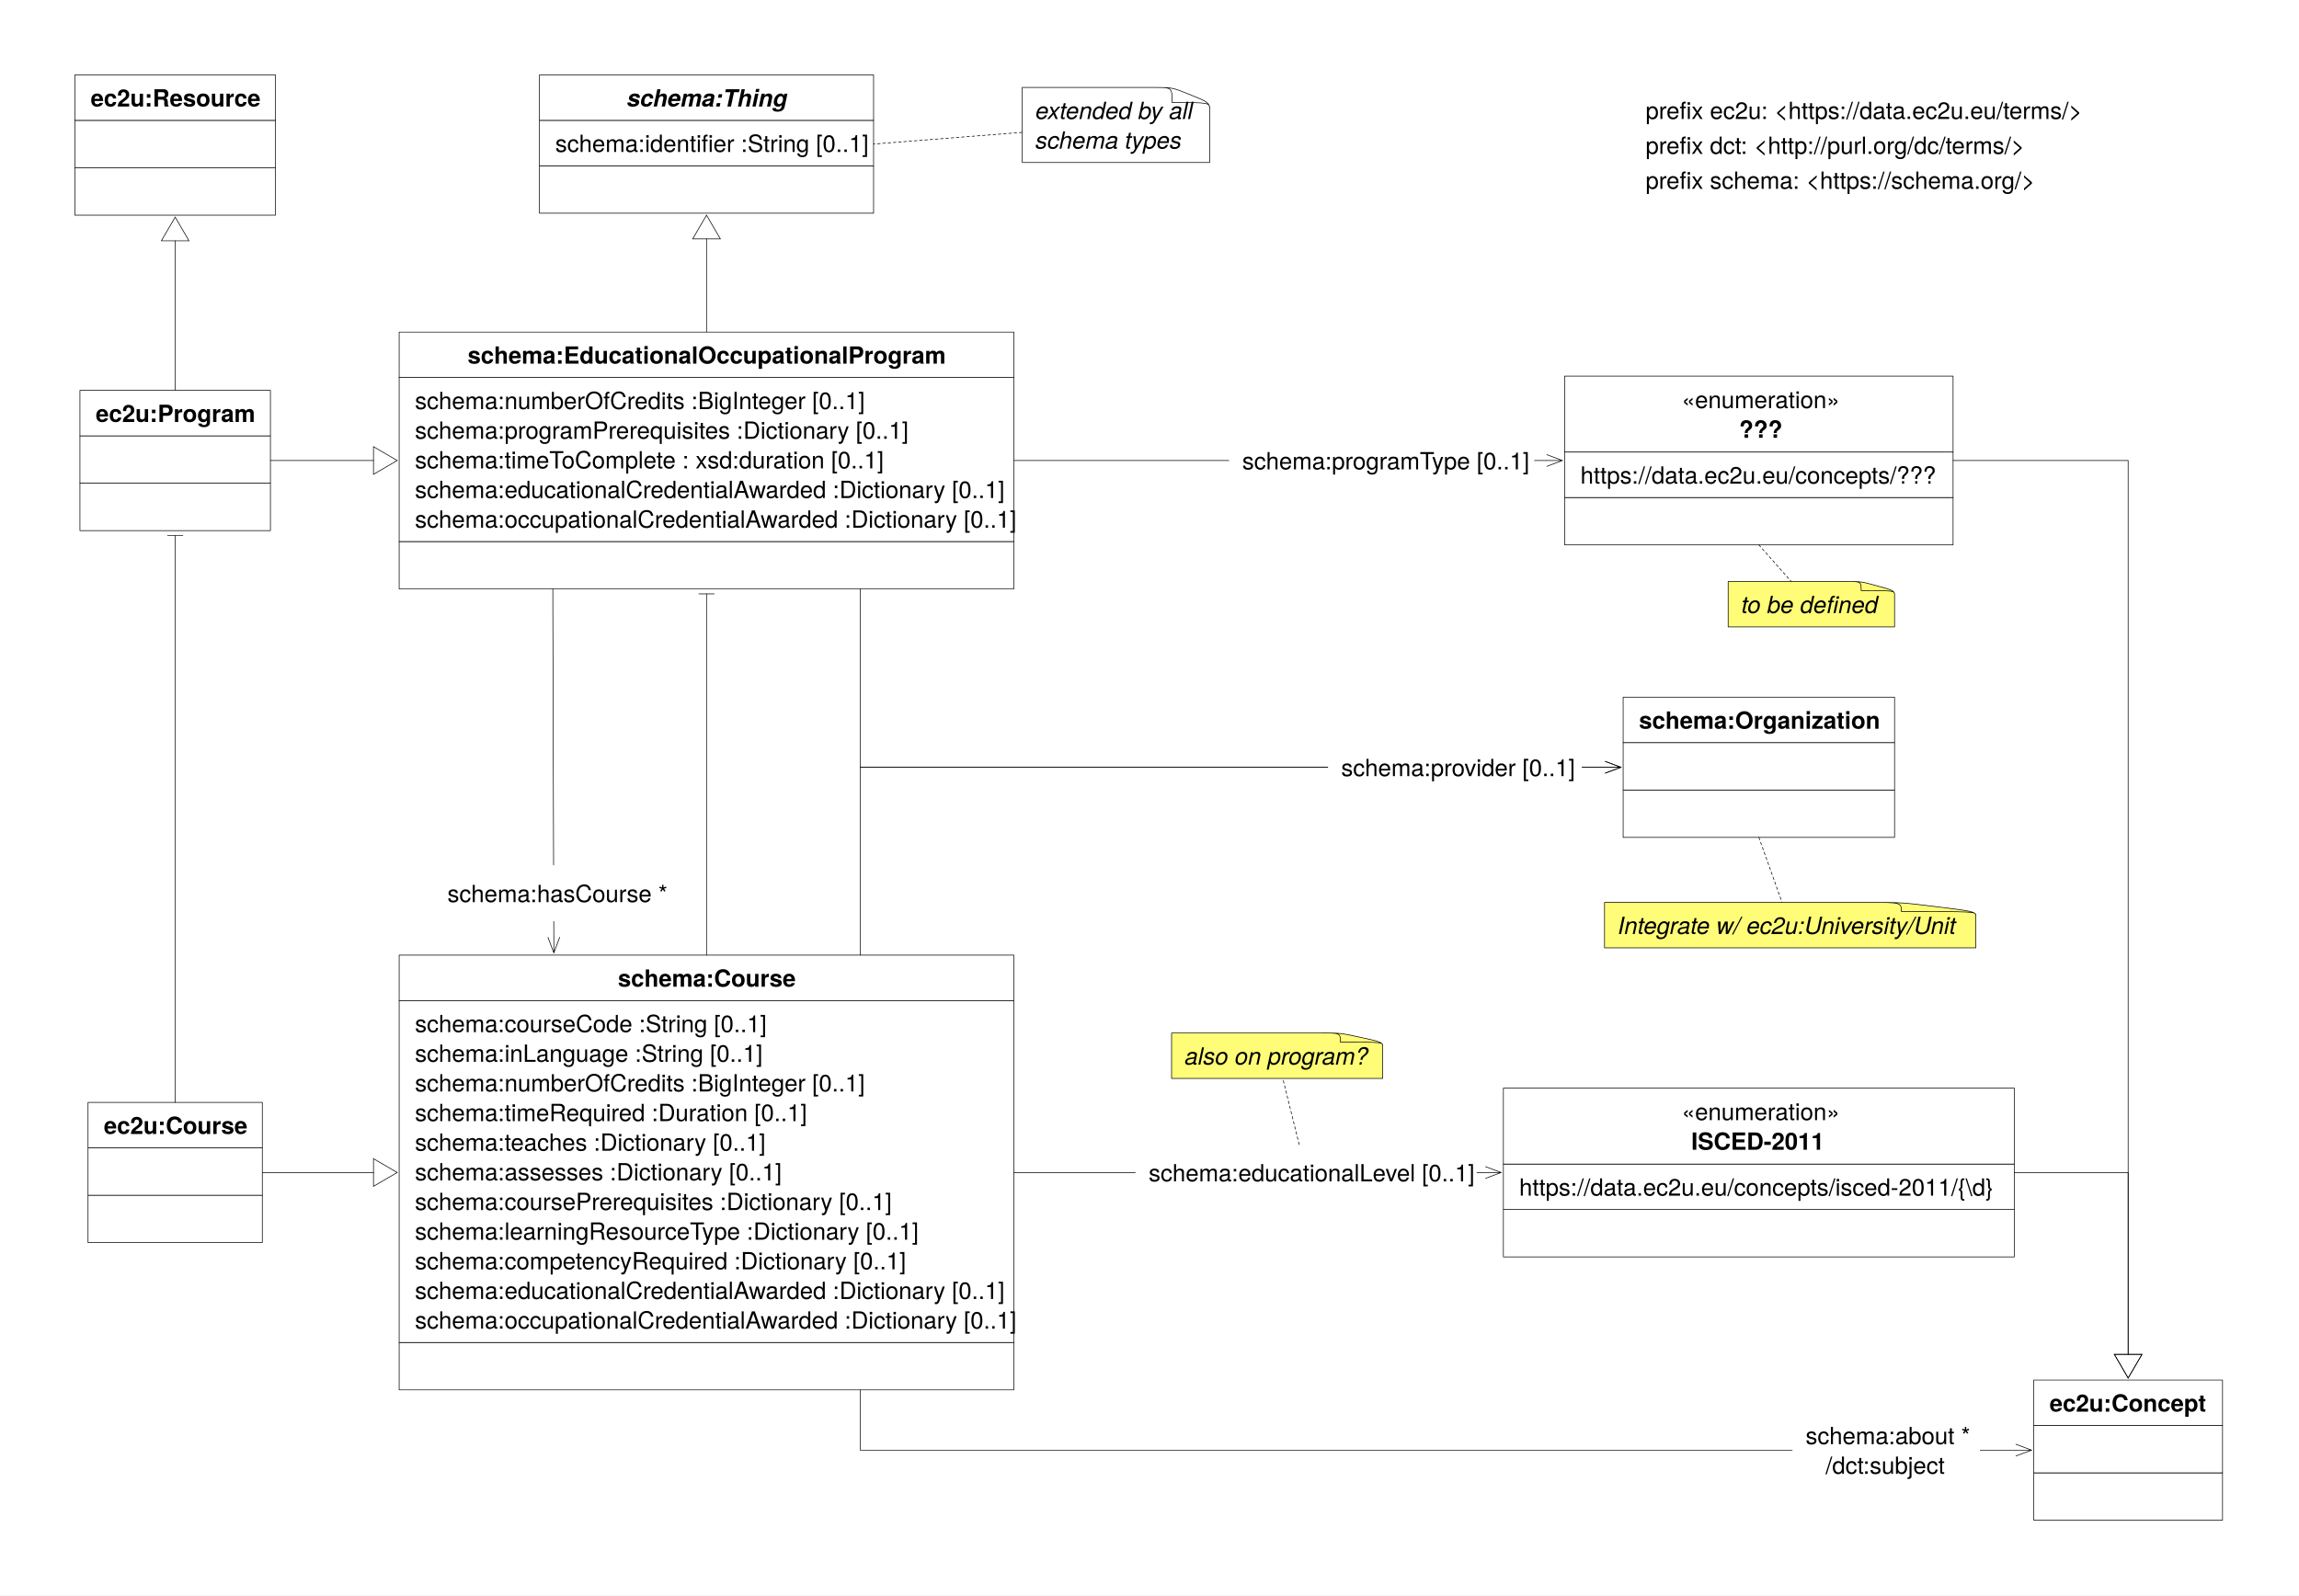
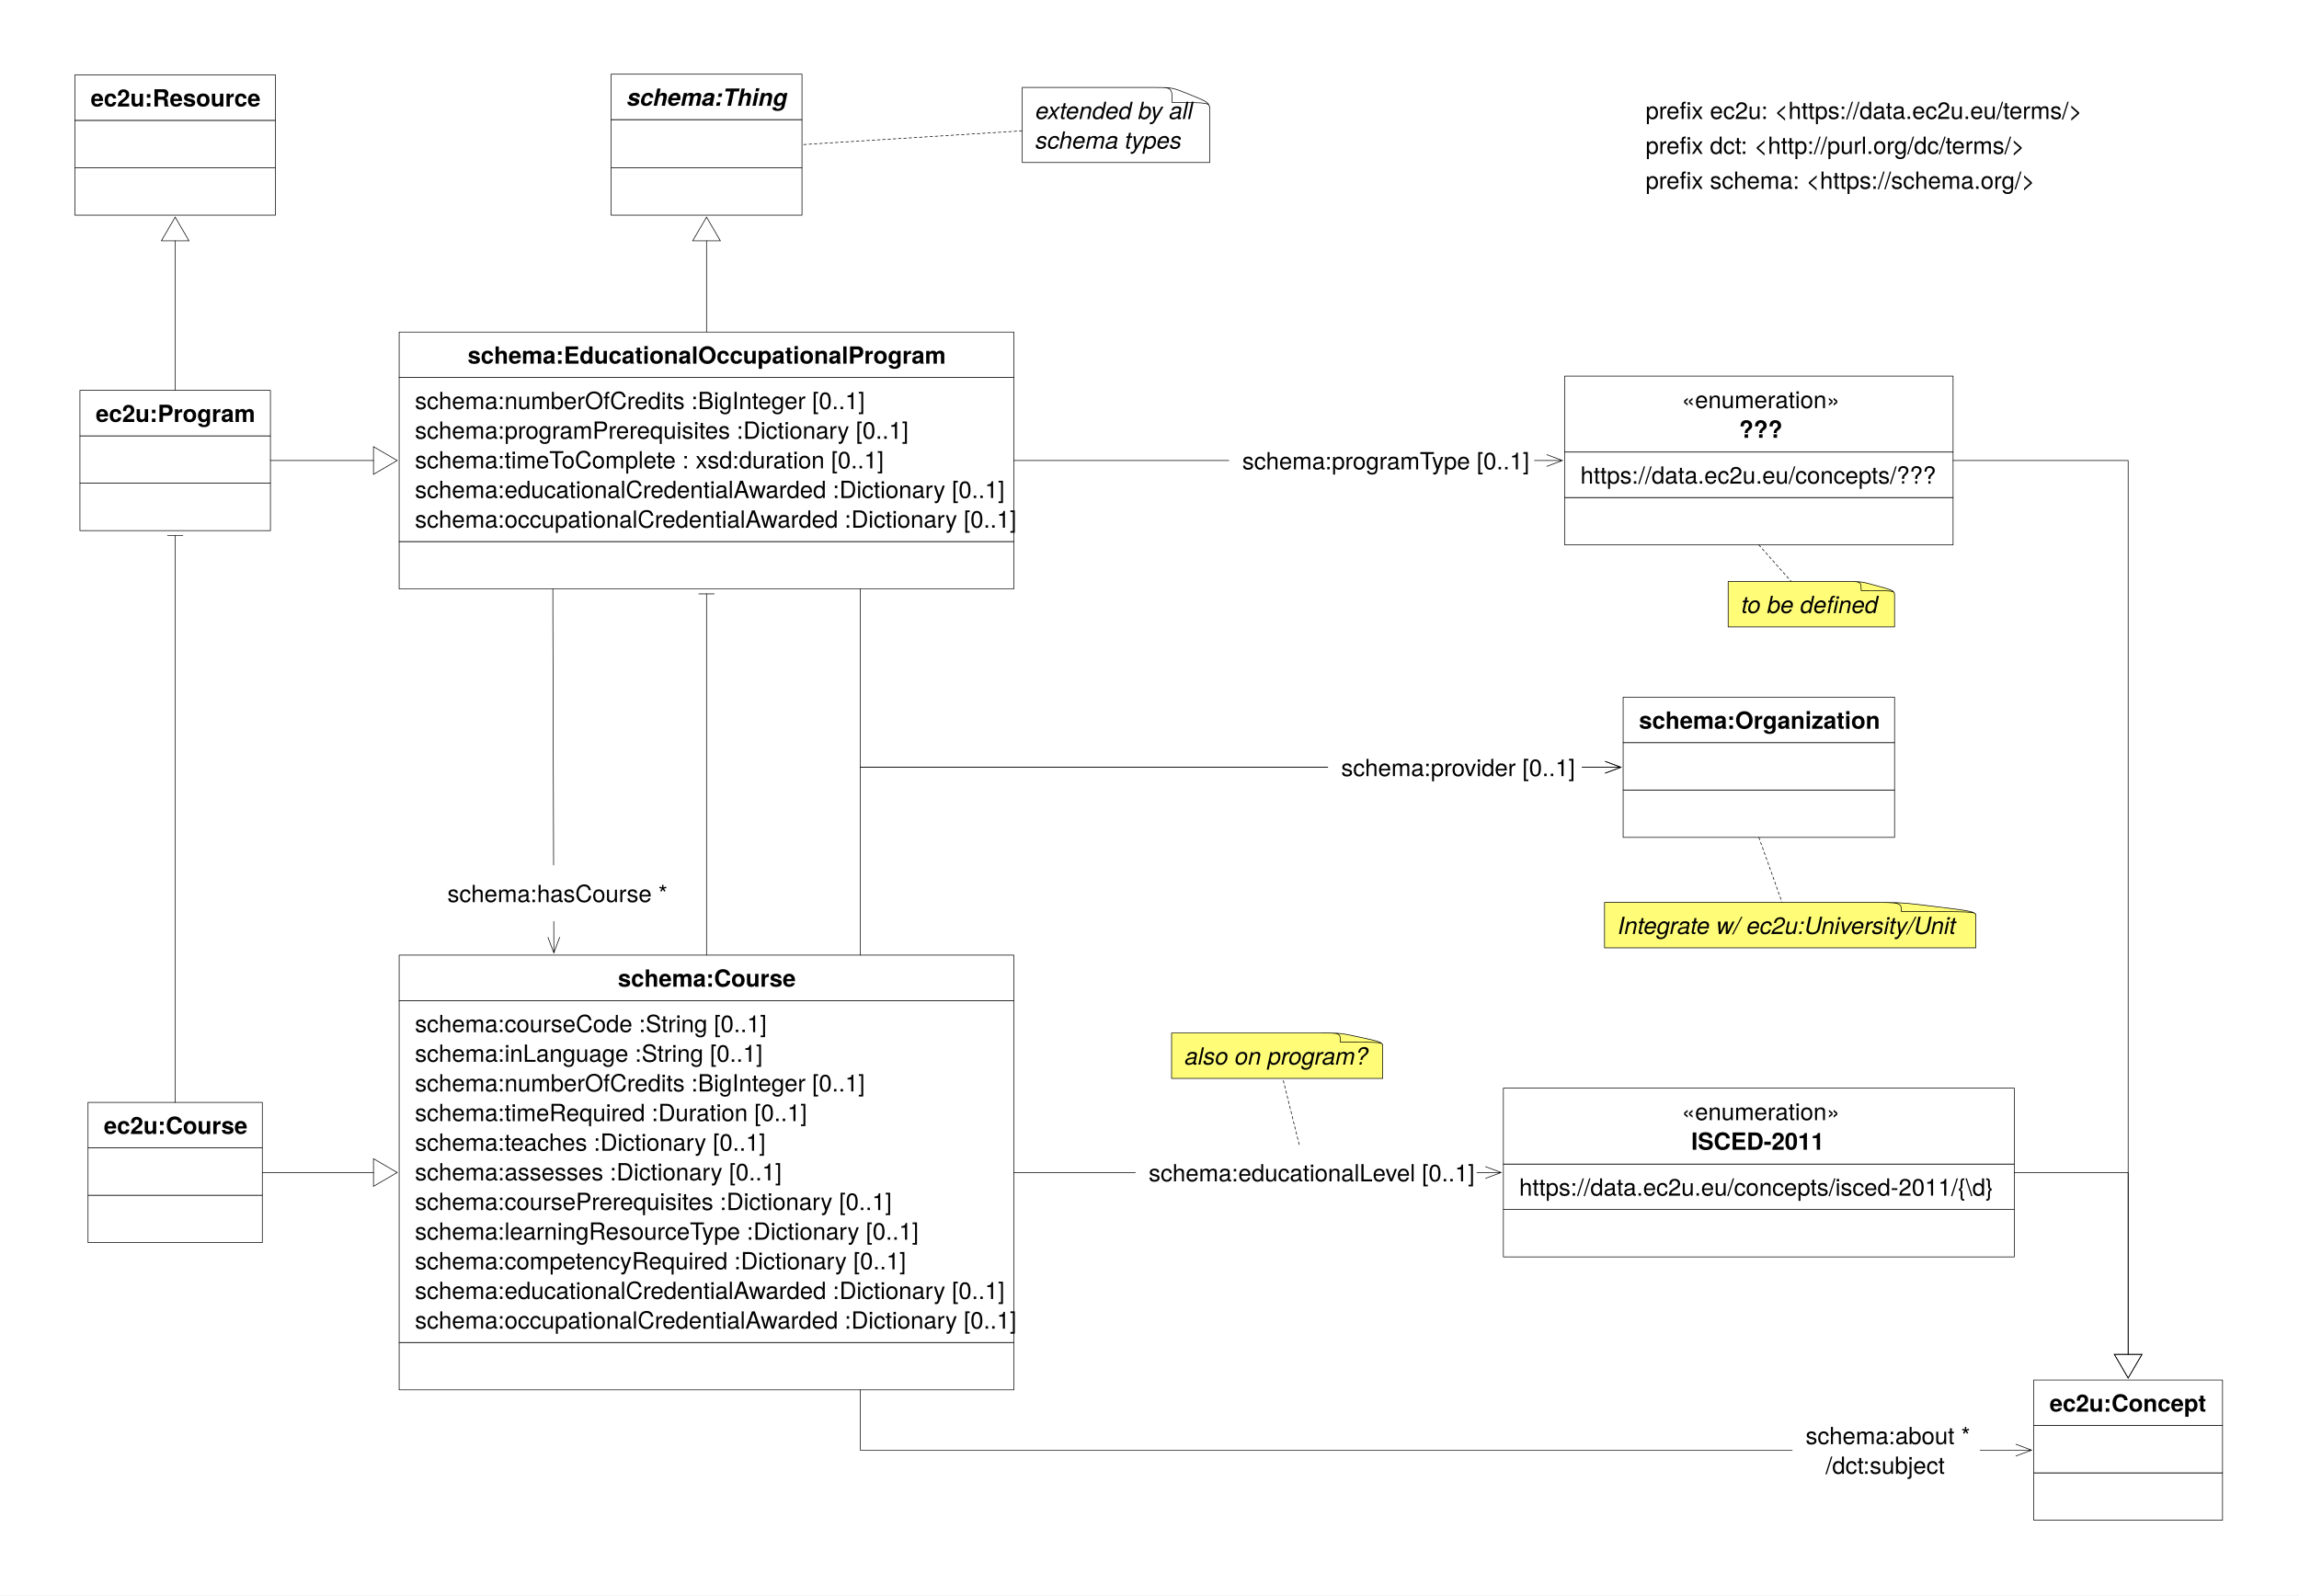
<svg xmlns="http://www.w3.org/2000/svg" xmlns:xlink="http://www.w3.org/1999/xlink" version="1.1" viewBox="-520 390 873 606" width="873" height="606">
  <defs>
    <marker orient="auto" overflow="visible" markerUnits="strokeWidth" id="UMLInheritance_Marker" stroke-linejoin="miter" stroke-miterlimit="10" viewBox="-1 -22 38 44" markerWidth="38" markerHeight="44" color="black">
      <g>
        <path d="M 36 0 L 0 -21 L 0 21 Z" fill="none" stroke="currentColor" stroke-width="1" />
      </g>
    </marker>
    <marker orient="auto" overflow="visible" markerUnits="strokeWidth" id="StickArrow_Marker" stroke-linejoin="miter" stroke-miterlimit="10" viewBox="-1 -10 26 20" markerWidth="26" markerHeight="20" color="black">
      <g>
        <path d="M 24 0 L 0 0 M 0 -9 L 24 0 L 0 9" fill="none" stroke="currentColor" stroke-width="1" />
      </g>
    </marker>
    <marker orient="auto" overflow="visible" markerUnits="strokeWidth" id="NegativeControls_Marker" stroke-linejoin="miter" stroke-miterlimit="10" viewBox="-1 -13 2 26" markerWidth="2" markerHeight="26" color="black">
      <g>
        <line x1="0" y1="-12" x2="0" y2="12" fill="none" stroke="currentColor" stroke-width="1" />
      </g>
    </marker>
  </defs>
-   <g id="courses" stroke-dasharray="none" fill="none" fill-opacity="1" stroke-opacity="1" stroke="none">
+   <g id="courses" stroke-dasharray="none" stroke-opacity="1" stroke="none" fill-opacity="1" fill="none">
    <rect fill="white" x="-520" y="390" width="873" height="606" />
    <g id="courses_Layer_1">
      <g id="Group_391">
        <g id="Graphic_394">
          <rect x="-368.424" y="899.918" width="233.427" height="18" fill="white" />
          <rect x="-368.424" y="899.918" width="233.427" height="18" stroke="black" stroke-linecap="round" stroke-linejoin="round" stroke-width=".25" />
        </g>
        <g id="Graphic_393">
          <rect x="-368.424" y="770.047" width="233.427" height="129.872" fill="white" />
          <rect x="-368.424" y="770.047" width="233.427" height="129.872" stroke="black" stroke-linecap="round" stroke-linejoin="round" stroke-width=".25" />
          <text transform="translate(-362.4244 773.0467)" fill="black">
            <tspan font-family="Helvetica Neue" font-size="9" fill="black" x="0" y="9">schema:courseCode :String [0..1]
            </tspan>
            <tspan font-family="Helvetica Neue" font-size="9" fill="black" x="0" y="20.261">schema:inLanguage :String
              [0..1]
            </tspan>
            <tspan font-family="Helvetica Neue" font-size="9" fill="black" x="0" y="31.522">schema:numberOfCredits
              :BigInteger [0..1]
            </tspan>
            <tspan font-family="Helvetica Neue" font-size="9" fill="black" x="0" y="42.783">schema:timeRequired
              :Duration [0..1]
            </tspan>
            <tspan font-family="Helvetica Neue" font-size="9" fill="black" x="0" y="54.044">schema:teaches :Dictionary
              [0..1]
            </tspan>
            <tspan font-family="Helvetica Neue" font-size="9" fill="black" x="0" y="65.305">schema:assesses :Dictionary
              [0..1]
            </tspan>
            <tspan font-family="Helvetica Neue" font-size="9" fill="black" x="0" y="76.566">schema:coursePrerequisites
              :Dictionary [0..1]
            </tspan>
            <tspan font-family="Helvetica Neue" font-size="9" fill="black" x="0" y="87.827">schema:learningResourceType
              :Dictionary [0..1]
            </tspan>
            <tspan font-family="Helvetica Neue" font-size="9" fill="black" x="0" y="99.088">schema:competencyRequired
              :Dictionary [0..1]
            </tspan>
            <tspan font-family="Helvetica Neue" font-size="9" fill="black" x="0" y="110.35">
              schema:educationalCredentialAwarded :Dictionary [0..1]
            </tspan>
            <tspan font-family="Helvetica Neue" font-size="9" fill="black" x="0" y="121.611">
              schema:occupationalCredentialAwarded :Dictionary [0..1]
            </tspan>
          </text>
        </g>
        <g id="Graphic_392">
          <a xlink:href="https://schema.org/Course">
            <rect x="-368.424" y="752.786" width="233.427" height="17.261" fill="white" />
            <rect x="-368.424" y="752.786" width="233.427" height="17.261" stroke="black" stroke-linecap="round" stroke-linejoin="round" stroke-width=".25" />
            <text transform="translate(-285.3754 755.7856)" fill="black">
              <tspan font-family="Helvetica Neue" font-weight="bold" font-size="9" fill="black" x="7744916e-19" y="9">
                schema:Course
              </tspan>
            </text>
          </a>
        </g>
      </g>
      <g id="Group_387">
        <g id="Graphic_390">
-           <rect x="-315.144" y="452.98" width="126.867" height="18" fill="white" />
-           <rect x="-315.144" y="452.98" width="126.867" height="18" stroke="black" stroke-linecap="round" stroke-linejoin="round" stroke-width=".25" />
+           <rect x="-287.96" y="453.719" width="72.498" height="18" fill="white" />
+           <rect x="-287.96" y="453.719" width="72.498" height="18" stroke="black" stroke-linecap="round" stroke-linejoin="round" stroke-width=".25" />
        </g>
        <g id="Graphic_389">
-           <rect x="-315.144" y="435.719" width="126.867" height="17.261" fill="white" />
-           <rect x="-315.144" y="435.719" width="126.867" height="17.261" stroke="black" stroke-linecap="round" stroke-linejoin="round" stroke-width=".25" />
-           <text transform="translate(-309.1444 438.719)" fill="black">
-             <tspan font-family="Helvetica Neue" font-size="9" fill="black" x="0" y="9">schema:identifier :String [0..1]
-             </tspan>
-           </text>
+           <rect x="-287.96" y="435.434" width="72.498" height="18.285" fill="white" />
+           <rect x="-287.96" y="435.434" width="72.498" height="18.285" stroke="black" stroke-linecap="round" stroke-linejoin="round" stroke-width=".25" />
        </g>
        <g id="Graphic_388">
          <a xlink:href="things.svg">
-             <rect x="-315.144" y="418.458" width="126.867" height="17.261" fill="white" />
-             <rect x="-315.144" y="418.458" width="126.867" height="17.261" stroke="black" stroke-linecap="round" stroke-linejoin="round" stroke-width=".25" />
-             <text transform="translate(-281.9599 421.4579)" fill="black">
+             <rect x="-287.96" y="418.173" width="72.498" height="17.261" fill="white" />
+             <rect x="-287.96" y="418.173" width="72.498" height="17.261" stroke="black" stroke-linecap="round" stroke-linejoin="round" stroke-width=".25" />
+             <text transform="translate(-281.9599 421.1734)" fill="black">
              <tspan font-family="Helvetica Neue" font-style="italic" font-weight="bold" font-size="9" fill="black" x="0" y="9">schema:Thing
              </tspan>
            </text>
          </a>
        </g>
      </g>
      <g id="Group_383">
        <g id="Graphic_386">
          <rect x="-491.568" y="453.719" width="76.179" height="18" fill="white" />
          <rect x="-491.568" y="453.719" width="76.179" height="18" stroke="black" stroke-linecap="round" stroke-linejoin="round" stroke-width=".25" />
        </g>
        <g id="Graphic_385">
          <rect x="-491.568" y="435.719" width="76.179" height="18" fill="white" />
          <rect x="-491.568" y="435.719" width="76.179" height="18" stroke="black" stroke-linecap="round" stroke-linejoin="round" stroke-width=".25" />
        </g>
        <g id="Graphic_384">
          <a xlink:href="resources.svg">
            <rect x="-491.568" y="418.458" width="76.179" height="17.261" fill="white" />
            <rect x="-491.568" y="418.458" width="76.179" height="17.261" stroke="black" stroke-linecap="round" stroke-linejoin="round" stroke-width=".25" />
            <text transform="translate(-485.5677 421.4579)" fill="black">
              <tspan font-family="Helvetica Neue" font-weight="bold" font-size="9" fill="black" x="4973799e-20" y="9">
                ec2u:Resource
              </tspan>
            </text>
          </a>
        </g>
      </g>
      <g id="Line_382">
-         <line x1="-251.711" y1="516.131" x2="-251.711" y2="480.73" marker-end="url(#UMLInheritance_Marker)" stroke="black" stroke-linecap="round" stroke-linejoin="round" stroke-width=".25" />
+         <line x1="-251.711" y1="516.131" x2="-251.711" y2="481.469" marker-end="url(#UMLInheritance_Marker)" stroke="black" stroke-linecap="round" stroke-linejoin="round" stroke-width=".25" />
      </g>
      <g id="Graphic_381">
        <path d="M -60.629 431.649 C -60.629 428.949 -61.533 428.615 -68.137 425.943 L -68.206 425.915 C -74.845 423.215 -74.914 423.215 -81.727 423.215 C -90.798 423.215 -131.811 423.215 -131.811 423.215 L -131.811 451.719 L -60.629 451.719 L -60.629 431.649 Z" fill="white" />
        <path d="M -60.629 431.649 C -60.629 428.949 -61.533 428.615 -68.137 425.943 L -68.206 425.915 C -74.845 423.215 -74.914 423.215 -81.727 423.215 C -90.798 423.215 -131.811 423.215 -131.811 423.215 L -131.811 451.719 L -60.629 451.719 L -60.629 431.649 Z M -60.629 431.51 C -60.629 428.949 -60.699 428.949 -74.914 428.949 L -74.914 428.949 C -74.914 423.243 -74.914 423.215 -81.31 423.215" stroke="black" stroke-linecap="round" stroke-linejoin="round" stroke-width=".25" />
        <text transform="translate(-126.811 426.215)" fill="black">
          <tspan font-family="Helvetica Neue" font-style="italic" font-size="9" fill="black" x="0" y="9">extended by
            all
          </tspan>
          <tspan font-family="Helvetica Neue" font-style="italic" font-size="9" fill="black" x="0" y="20.252">schema
            types
          </tspan>
        </text>
      </g>
      <g id="Line_380">
-         <line x1="-131.936" y1="440.281" x2="-188.277" y2="444.719" stroke="black" stroke-linecap="round" stroke-linejoin="round" stroke-dasharray="1.0,1.0" stroke-width=".25" />
+         <line x1="-131.936" y1="439.707" x2="-215.462" y2="444.946" stroke="black" stroke-linecap="round" stroke-linejoin="round" stroke-dasharray="1.0,1.0" stroke-width=".25" />
      </g>
      <g id="Group_376">
        <g id="Graphic_379">
          <rect x="-486.568" y="843.982" width="66.18" height="18" fill="white" />
          <rect x="-486.568" y="843.982" width="66.18" height="18" stroke="black" stroke-linecap="round" stroke-linejoin="round" stroke-width=".25" />
        </g>
        <g id="Graphic_378">
          <rect x="-486.568" y="825.982" width="66.18" height="18" fill="white" />
          <rect x="-486.568" y="825.982" width="66.18" height="18" stroke="black" stroke-linecap="round" stroke-linejoin="round" stroke-width=".25" />
        </g>
        <g id="Graphic_377">
          <rect x="-486.568" y="808.721" width="66.18" height="17.261" fill="white" />
          <rect x="-486.568" y="808.721" width="66.18" height="17.261" stroke="black" stroke-linecap="round" stroke-linejoin="round" stroke-width=".25" />
          <text transform="translate(-480.5682 811.7214)" fill="black">
            <tspan font-family="Helvetica Neue" font-weight="bold" font-size="9" fill="black" x="1525879e-13" y="9">
              ec2u:Course
            </tspan>
          </text>
        </g>
      </g>
      <g id="Line_375">
        <line x1="-420.388" y1="835.352" x2="-378.174" y2="835.352" marker-end="url(#UMLInheritance_Marker)" stroke="black" stroke-linecap="round" stroke-linejoin="round" stroke-width=".25" />
      </g>
      <g id="Line_374">
        <line x1="-453.478" y1="538.284" x2="-453.478" y2="481.469" marker-end="url(#UMLInheritance_Marker)" stroke="black" stroke-linecap="round" stroke-linejoin="round" stroke-width=".25" />
      </g>
      <g id="Line_373">
        <line x1="-134.997" y1="835.352" x2="44.032" y2="835.352" marker-end="url(#StickArrow_Marker)" stroke="black" stroke-linecap="round" stroke-linejoin="round" stroke-width=".25" />
      </g>
      <g id="Group_369">
        <g id="Graphic_372">
          <rect x="252.283" y="949.434" width="71.679" height="18" fill="white" />
          <rect x="252.283" y="949.434" width="71.679" height="18" stroke="black" stroke-linecap="round" stroke-linejoin="round" stroke-width=".25" />
        </g>
        <g id="Graphic_371">
          <rect x="252.283" y="931.434" width="71.679" height="18" fill="white" />
          <rect x="252.283" y="931.434" width="71.679" height="18" stroke="black" stroke-linecap="round" stroke-linejoin="round" stroke-width=".25" />
        </g>
        <g id="Graphic_370">
          <a xlink:href="datasets.svg">
            <rect x="252.283" y="914.173" width="71.679" height="17.261" fill="white" />
            <rect x="252.283" y="914.173" width="71.679" height="17.261" stroke="black" stroke-linecap="round" stroke-linejoin="round" stroke-width=".25" />
            <text transform="translate(258.2835 917.1732)" fill="black">
              <tspan font-family="Helvetica Neue" font-weight="bold" font-size="9" fill="black" x="4618528e-20" y="9">
                ec2u:Concept
              </tspan>
            </text>
          </a>
        </g>
      </g>
      <g id="Group_367">
        <g id="Graphic_368">
          <text transform="translate(104.8819 426.1968)" fill="black">
            <tspan font-family="Helvetica Neue" font-size="9" fill="black" x="0" y="9">prefix ec2u: &lt;https://data.ec2u.eu/terms/&gt;</tspan>
          </text>
        </g>
      </g>
      <g id="Graphic_366">
        <a xlink:href="https://schema.org/">
          <text transform="translate(104.8819 452.719)" fill="black">
            <tspan font-family="Helvetica Neue" font-size="9" fill="black" x="0" y="9">prefix schema: &lt;https://schema.org/&gt;</tspan>
          </text>
        </a>
      </g>
      <g id="Graphic_365">
        <rect x="-88.798" y="824.721" width="129.547" height="21.261" fill="white" />
        <text transform="translate(-83.7985 829.7214)" fill="black">
          <tspan font-family="Helvetica Neue" font-size="9" fill="black" x="0" y="9">schema:educationalLevel [0..1]
          </tspan>
        </text>
      </g>
      <g id="Line_364">
        <path d="M -193.354 917.918 L -193.354 940.804 L 245.433 940.804" marker-end="url(#StickArrow_Marker)" stroke="black" stroke-linecap="round" stroke-linejoin="round" stroke-width=".25" />
      </g>
      <g id="Graphic_363">
        <rect x="160.649" y="924.543" width="71.182" height="32.522" fill="white" />
        <text transform="translate(165.6487 929.5427)" fill="black">
          <tspan font-family="Helvetica Neue" font-size="9" fill="black" x="35171865e-20" y="9">schema:about *</tspan>
          <tspan font-family="Helvetica Neue" font-size="9" fill="black" x="7.591" y="20.261">/dct:subject</tspan>
        </text>
      </g>
      <g id="Graphic_362">
        <a xlink:href="https://www.dublincore.org/specifications/dublin-core/dcmi-terms/">
          <text transform="translate(104.8819 439.4579)" fill="black">
            <tspan font-family="Helvetica Neue" font-size="9" fill="black" x="0" y="9">prefix dct: &lt;http://purl.org/dc/terms/&gt;</tspan>
          </text>
        </a>
      </g>
      <g id="Group_358">
        <g id="Graphic_361">
          <rect x="50.882" y="849.407" width="194.016" height="18" fill="white" />
          <rect x="50.882" y="849.407" width="194.016" height="18" stroke="black" stroke-linecap="round" stroke-linejoin="round" stroke-width=".25" />
        </g>
        <g id="Graphic_360">
          <rect x="50.882" y="832.146" width="194.016" height="17.261" fill="white" />
          <rect x="50.882" y="832.146" width="194.016" height="17.261" stroke="black" stroke-linecap="round" stroke-linejoin="round" stroke-width=".25" />
          <text transform="translate(56.88157 835.1456)" fill="black">
            <tspan font-family="Helvetica Neue" font-size="9" fill="black" x="0" y="9">
              https://data.ec2u.eu/concepts/isced-2011/{\d}
            </tspan>
          </text>
        </g>
        <g id="Graphic_359">
          <rect x="50.882" y="803.297" width="194.016" height="28.848" fill="white" />
          <rect x="50.882" y="803.297" width="194.016" height="28.848" stroke="black" stroke-linecap="round" stroke-linejoin="round" stroke-width=".25" />
          <text transform="translate(118.6306 806.4649)" fill="black">
            <tspan font-family="Helvetica Neue" font-size="9" fill="black" x="17763568e-21" y="9">«enumeration»</tspan>
            <tspan font-family="Helvetica Neue" font-weight="bold" font-size="9" fill="black" x="3.587" y="20.252">
              ISCED-2011
            </tspan>
          </text>
        </g>
      </g>
      <g id="Line_357">
        <path d="M 244.898 835.352 L 288.123 835.352 L 288.123 904.423" marker-end="url(#UMLInheritance_Marker)" stroke="black" stroke-linecap="round" stroke-linejoin="round" stroke-width=".25" />
      </g>
      <g id="Group_353">
        <g id="Graphic_356">
          <rect x="96.359" y="690.064" width="103.062" height="18" fill="white" />
          <rect x="96.359" y="690.064" width="103.062" height="18" stroke="black" stroke-linecap="round" stroke-linejoin="round" stroke-width=".25" />
        </g>
        <g id="Graphic_355">
          <rect x="96.359" y="672.064" width="103.062" height="18" fill="white" />
          <rect x="96.359" y="672.064" width="103.062" height="18" stroke="black" stroke-linecap="round" stroke-linejoin="round" stroke-width=".25" />
        </g>
        <g id="Graphic_354">
          <rect x="96.359" y="654.803" width="103.062" height="17.261" fill="white" />
          <rect x="96.359" y="654.803" width="103.062" height="17.261" stroke="black" stroke-linecap="round" stroke-linejoin="round" stroke-width=".25" />
          <text transform="translate(102.3586 657.8032)" fill="black">
            <tspan font-family="Helvetica Neue" font-weight="bold" font-size="9" fill="black" x="8597567e-19" y="9">
              schema:Organization
            </tspan>
          </text>
        </g>
      </g>
      <g id="Line_352">
        <path d="M -193.354 752.786 L -193.354 681.434 L 89.509 681.434" marker-end="url(#StickArrow_Marker)" stroke="black" stroke-linecap="round" stroke-linejoin="round" stroke-width=".25" />
      </g>
      <g id="Graphic_351">
        <path d="M 230.286 737.861 C 230.286 736.226 228.496 736.024 215.416 734.407 L 215.277 734.39 C 202.128 732.756 201.991 732.756 188.497 732.756 C 170.528 732.756 89.291 732.756 89.291 732.756 L 89.291 750.008 L 230.286 750.008 L 230.286 737.861 Z" fill="#fffd78" />
        <path d="M 230.286 737.861 C 230.286 736.226 228.496 736.024 215.416 734.407 L 215.277 734.39 C 202.128 732.756 201.991 732.756 188.497 732.756 C 170.528 732.756 89.291 732.756 89.291 732.756 L 89.291 750.008 L 230.286 750.008 L 230.286 737.861 Z M 230.286 737.777 C 230.286 736.226 230.148 736.226 201.991 736.226 L 201.991 736.226 C 201.991 732.773 201.991 732.756 189.323 732.756" stroke="black" stroke-linecap="round" stroke-linejoin="round" stroke-width=".25" />
        <text transform="translate(94.29134 735.7559)" fill="black">
          <tspan font-family="Helvetica Neue" font-style="italic" font-size="9" fill="black" x="0" y="9">Integrate w/
            ec2u:University/Unit
          </tspan>
        </text>
      </g>
      <g id="Line_350">
        <line x1="147.89" y1="708.064" x2="156.666" y2="732.638" stroke="black" stroke-linecap="round" stroke-linejoin="round" stroke-dasharray="1.0,1.0" stroke-width=".25" />
      </g>
      <g id="Group_346">
        <g id="Graphic_349">
          <rect x="-368.424" y="595.698" width="233.427" height="18" fill="white" />
          <rect x="-368.424" y="595.698" width="233.427" height="18" stroke="black" stroke-linecap="round" stroke-linejoin="round" stroke-width=".25" />
        </g>
        <g id="Graphic_348">
          <rect x="-368.424" y="533.393" width="233.427" height="62.305" fill="white" />
          <rect x="-368.424" y="533.393" width="233.427" height="62.305" stroke="black" stroke-linecap="round" stroke-linejoin="round" stroke-width=".25" />
          <text transform="translate(-362.4244 536.3925)" fill="black">
            <tspan font-family="Helvetica Neue" font-size="9" fill="black" x="0" y="9">schema:numberOfCredits :BigInteger
              [0..1]
            </tspan>
            <tspan font-family="Helvetica Neue" font-size="9" fill="black" x="0" y="20.261">
              schema:programPrerequisites :Dictionary [0..1]
            </tspan>
            <tspan font-family="Helvetica Neue" font-size="9" fill="black" x="0" y="31.522">schema:timeToComplete :
              xsd:duration [0..1]
            </tspan>
            <tspan font-family="Helvetica Neue" font-size="9" fill="black" x="0" y="42.783">
              schema:educationalCredentialAwarded :Dictionary [0..1]
            </tspan>
            <tspan font-family="Helvetica Neue" font-size="9" fill="black" x="0" y="54.044">
              schema:occupationalCredentialAwarded :Dictionary [0..1]
            </tspan>
          </text>
        </g>
        <g id="Graphic_347">
          <a xlink:href="https://schema.org/EducationalOccupationalProgram">
            <rect x="-368.424" y="516.131" width="233.427" height="17.261" fill="white" />
            <rect x="-368.424" y="516.131" width="233.427" height="17.261" stroke="black" stroke-linecap="round" stroke-linejoin="round" stroke-width=".25" />
            <text transform="translate(-342.4354 519.1314)" fill="black">
              <tspan font-family="Helvetica Neue" font-weight="bold" font-size="9" fill="black" x="27000624e-20" y="9">
                schema:EducationalOccupationalProgram
              </tspan>
            </text>
          </a>
        </g>
      </g>
      <g id="Group_342">
        <g id="Graphic_345">
          <rect x="-489.646" y="573.545" width="72.336" height="18" fill="white" />
          <rect x="-489.646" y="573.545" width="72.336" height="18" stroke="black" stroke-linecap="round" stroke-linejoin="round" stroke-width=".25" />
        </g>
        <g id="Graphic_344">
          <rect x="-489.646" y="555.545" width="72.336" height="18" fill="white" />
          <rect x="-489.646" y="555.545" width="72.336" height="18" stroke="black" stroke-linecap="round" stroke-linejoin="round" stroke-width=".25" />
        </g>
        <g id="Graphic_343">
          <rect x="-489.646" y="538.284" width="72.336" height="17.261" fill="white" />
          <rect x="-489.646" y="538.284" width="72.336" height="17.261" stroke="black" stroke-linecap="round" stroke-linejoin="round" stroke-width=".25" />
          <text transform="translate(-483.6462 541.2841)" fill="black">
            <tspan font-family="Helvetica Neue" font-weight="bold" font-size="9" fill="black" x="0" y="9">ec2u:Program
            </tspan>
          </text>
        </g>
      </g>
      <g id="Line_341">
        <line x1="-417.31" y1="564.915" x2="-378.174" y2="564.915" marker-end="url(#UMLInheritance_Marker)" stroke="black" stroke-linecap="round" stroke-linejoin="round" stroke-width=".25" />
      </g>
      <g id="Line_339">
        <path d="M -310.068 613.698 L -310.068 621.798 L -309.704 745.936" marker-end="url(#StickArrow_Marker)" stroke="black" stroke-linecap="round" stroke-linejoin="round" stroke-width=".25" />
      </g>
      <g id="Graphic_338">
        <rect x="-355.095" y="718.649" width="90.685" height="21.261" fill="white" />
        <text transform="translate(-350.0951 723.6488)" fill="black">
          <tspan font-family="Helvetica Neue" font-size="9" fill="black" x="66080474e-20" y="9">schema:hasCourse *
          </tspan>
        </text>
      </g>
      <g id="Line_337">
        <path d="M -193.354 613.698 L -193.354 681.434 L 89.509 681.434" marker-end="url(#StickArrow_Marker)" stroke="black" stroke-linecap="round" stroke-linejoin="round" stroke-width=".25" />
      </g>
      <g id="Graphic_336">
        <rect x="-15.707" y="670.803" width="96.373" height="21.261" fill="white" />
        <text transform="translate(-10.70665 675.8031)" fill="black">
          <tspan font-family="Helvetica Neue" font-size="9" fill="black" x="0" y="9">schema:provider [0..1]</tspan>
        </text>
      </g>
      <g id="Line_334">
        <line x1="-134.997" y1="564.915" x2="67.283" y2="564.915" marker-end="url(#StickArrow_Marker)" stroke="black" stroke-linecap="round" stroke-linejoin="round" stroke-width=".25" />
      </g>
      <g id="Graphic_333">
        <rect x="-53.285" y="554.284" width="115.885" height="21.261" fill="white" />
        <text transform="translate(-48.28534 559.2841)" fill="black">
          <tspan font-family="Helvetica Neue" font-size="9" fill="black" x="0" y="9">schema:programType [0..1]</tspan>
        </text>
      </g>
      <g id="Group_329">
        <g id="Graphic_332">
          <rect x="74.133" y="578.969" width="147.513" height="18" fill="white" />
          <rect x="74.133" y="578.969" width="147.513" height="18" stroke="black" stroke-linecap="round" stroke-linejoin="round" stroke-width=".25" />
        </g>
        <g id="Graphic_331">
          <rect x="74.133" y="561.708" width="147.513" height="17.261" fill="white" />
          <rect x="74.133" y="561.708" width="147.513" height="17.261" stroke="black" stroke-linecap="round" stroke-linejoin="round" stroke-width=".25" />
          <text transform="translate(80.13307 564.7083)" fill="black">
            <tspan font-family="Helvetica Neue" font-size="9" fill="black" x="0" y="9">
              https://data.ec2u.eu/concepts/???
            </tspan>
          </text>
        </g>
        <g id="Graphic_330">
          <rect x="74.133" y="532.86" width="147.513" height="28.848" fill="white" />
          <rect x="74.133" y="532.86" width="147.513" height="28.848" stroke="black" stroke-linecap="round" stroke-linejoin="round" stroke-width=".25" />
          <text transform="translate(118.6306 536.0276)" fill="black">
            <tspan font-family="Helvetica Neue" font-size="9" fill="black" x="17763568e-21" y="9">«enumeration»</tspan>
            <tspan font-family="Helvetica Neue" font-weight="bold" font-size="9" fill="black" x="21.753" y="20.252">???
            </tspan>
          </text>
        </g>
      </g>
      <g id="Line_328">
        <path d="M 221.646 564.915 L 288.123 564.915 L 288.123 904.423" marker-end="url(#UMLInheritance_Marker)" stroke="black" stroke-linecap="round" stroke-linejoin="round" stroke-width=".25" />
      </g>
      <g id="Graphic_395">
        <path d="M 199.421 615.971 C 199.421 614.337 198.618 614.135 192.756 612.517 L 192.694 612.5 C 186.801 610.866 186.74 610.866 180.692 610.866 C 172.639 610.866 136.231 610.866 136.231 610.866 L 136.231 628.118 L 199.421 628.118 L 199.421 615.971 Z" fill="#fffd78" />
        <path d="M 199.421 615.971 C 199.421 614.337 198.618 614.135 192.756 612.517 L 192.694 612.5 C 186.801 610.866 186.74 610.866 180.692 610.866 C 172.639 610.866 136.231 610.866 136.231 610.866 L 136.231 628.118 L 199.421 628.118 L 199.421 615.971 Z M 199.421 615.887 C 199.421 614.337 199.359 614.337 186.74 614.337 L 186.74 614.337 C 186.74 610.883 186.74 610.866 181.062 610.866" stroke="black" stroke-linecap="round" stroke-linejoin="round" stroke-width=".25" />
        <text transform="translate(141.2306 613.8661)" fill="black">
          <tspan font-family="Helvetica Neue" font-style="italic" font-size="9" fill="black" x="0" y="9">to be defined
          </tspan>
        </text>
      </g>
      <g id="Line_396">
        <line x1="147.89" y1="596.969" x2="160.107" y2="610.773" stroke="black" stroke-linecap="round" stroke-linejoin="round" stroke-dasharray="1.0,1.0" stroke-width=".25" />
      </g>
      <g id="Line_397">
        <line x1="-251.711" y1="752.786" x2="-251.711" y2="615.573" marker-end="url(#NegativeControls_Marker)" stroke="black" stroke-linecap="round" stroke-linejoin="round" stroke-width=".25" />
      </g>
      <g id="Line_398">
        <line x1="-453.478" y1="808.721" x2="-453.478" y2="593.42" marker-end="url(#NegativeControls_Marker)" stroke="black" stroke-linecap="round" stroke-linejoin="round" stroke-width=".25" />
      </g>
      <g id="Graphic_403">
        <path d="M 5.064 787.467 C 5.064 785.833 4.046 785.631 -3.393 784.013 L -3.471 783.996 C -10.949 782.362 -11.027 782.362 -18.701 782.362 C -28.92 782.362 -75.118 782.362 -75.118 782.362 L -75.118 799.614 L 5.064 799.614 L 5.064 787.467 Z" fill="#fffd78" />
        <path d="M 5.064 787.467 C 5.064 785.833 4.046 785.631 -3.393 784.013 L -3.471 783.996 C -10.949 782.362 -11.027 782.362 -18.701 782.362 C -28.92 782.362 -75.118 782.362 -75.118 782.362 L -75.118 799.614 L 5.064 799.614 L 5.064 787.467 Z M 5.064 787.383 C 5.064 785.833 4.985 785.833 -11.027 785.833 L -11.027 785.833 C -11.027 782.379 -11.027 782.362 -18.231 782.362" stroke="black" stroke-linecap="round" stroke-linejoin="round" stroke-width=".25" />
        <text transform="translate(-70.11811 785.3622)" fill="black">
          <tspan font-family="Helvetica Neue" font-style="italic" font-size="9" fill="black" x="0" y="9">also on
            program?
          </tspan>
        </text>
      </g>
      <g id="Line_404">
        <line x1="-26.661" y1="824.721" x2="-32.858" y2="799.736" stroke="black" stroke-linecap="round" stroke-linejoin="round" stroke-dasharray="1.0,1.0" stroke-width=".25" />
      </g>
    </g>
  </g>
</svg>
